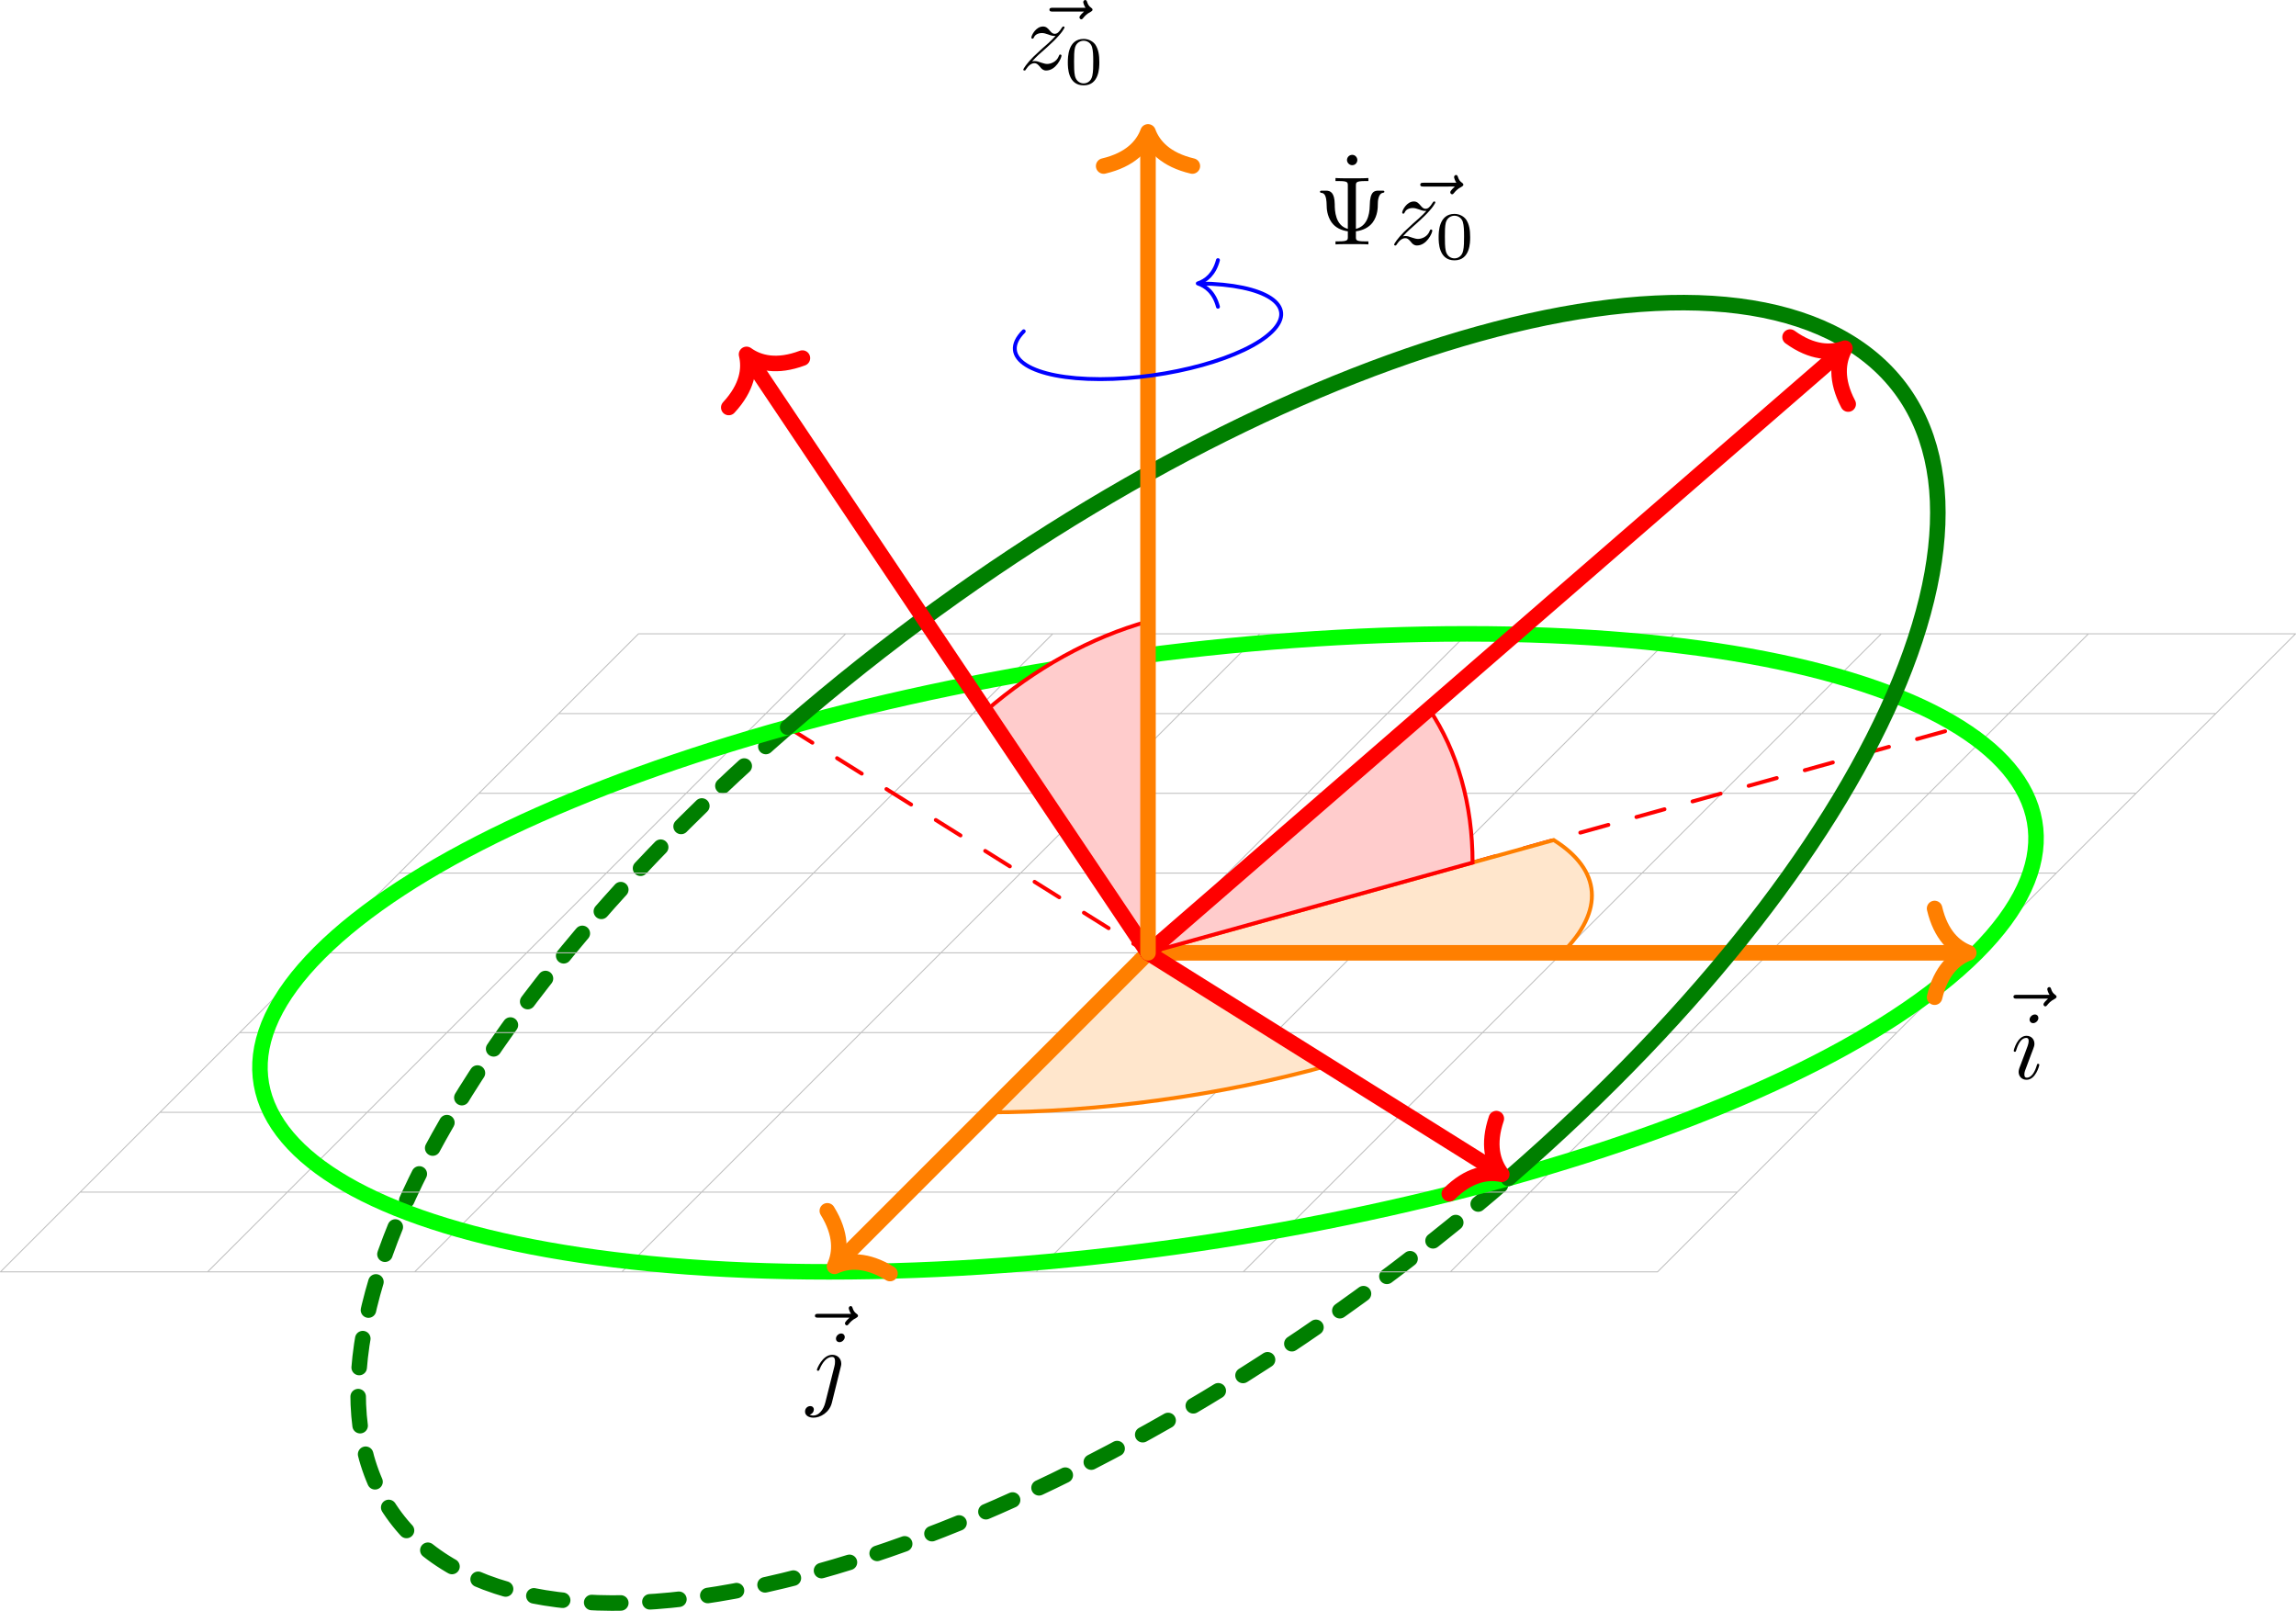
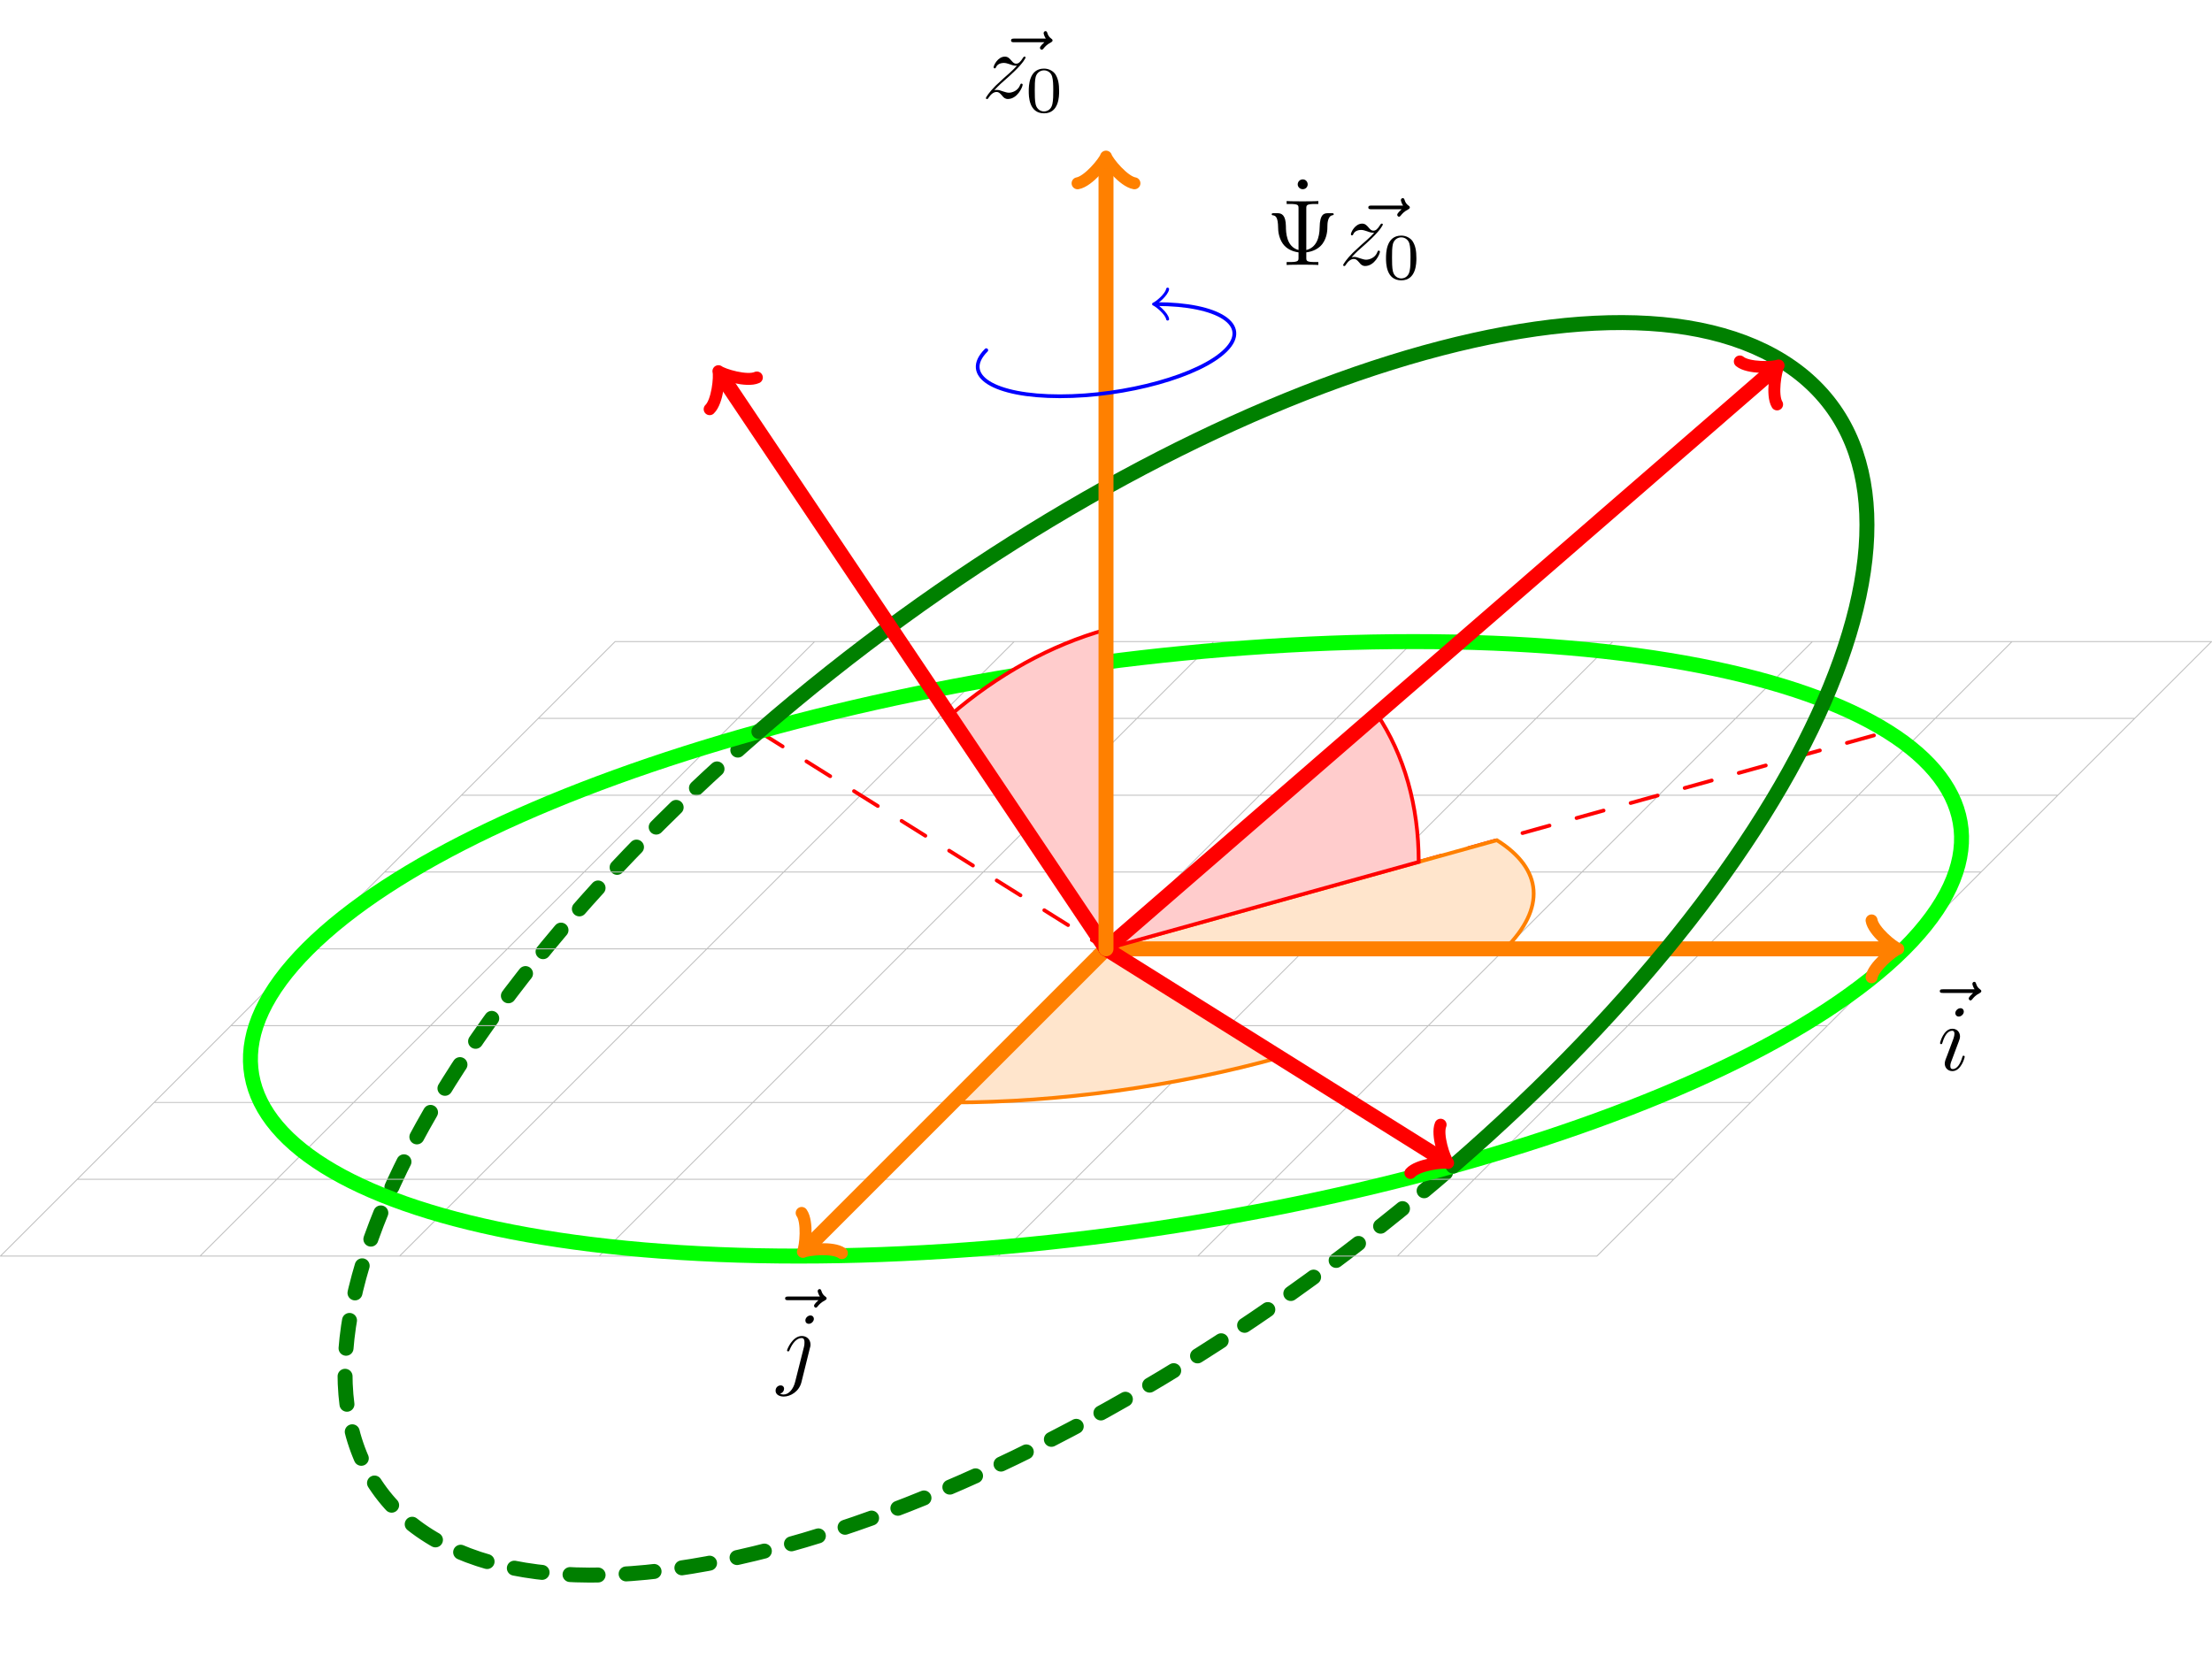
- <svg xmlns="http://www.w3.org/2000/svg" xmlns:xlink="http://www.w3.org/1999/xlink" width="235.624pt" height="165.295pt" viewBox="0 0 235.624 165.295" version="1.1" id="svg134">
+ <svg xmlns="http://www.w3.org/2000/svg" xmlns:xlink="http://www.w3.org/1999/xlink" width="235.624pt" height="177.23pt" viewBox="0 0 235.624 177.23" version="1.1" id="svg134">
  <defs id="defs34">
    <g id="g26">
      <g id="glyph-0-0" />
      <g id="glyph-0-1">
-         <path d="m 5.359,-5.938 c -0.141,0.141 -0.469,0.422 -0.469,0.594 0,0.094 0.094,0.203 0.188,0.203 0.094,0 0.141,-0.078 0.203,-0.141 C 5.391,-5.422 5.625,-5.703 6.062,-5.922 6.125,-5.969 6.234,-6.016 6.234,-6.125 6.234,-6.234 6.156,-6.281 6.094,-6.328 5.875,-6.484 5.766,-6.656 5.688,-6.891 5.656,-6.984 5.625,-7.125 5.484,-7.125 c -0.141,0 -0.203,0.141 -0.203,0.219 0,0.047 0.078,0.359 0.234,0.578 H 2.156 c -0.156,0 -0.344,0 -0.344,0.203 0,0.188 0.188,0.188 0.344,0.188 z m 0,0" id="path3" />
+         <path d="M 6.234 -6.125 C 6.234 -6.234 6.156 -6.281 6.094 -6.328 C 5.875 -6.484 5.766 -6.656 5.688 -6.891 C 5.656 -6.984 5.625 -7.125 5.484 -7.125 C 5.344 -7.125 5.281 -6.984 5.281 -6.906 C 5.281 -6.859 5.359 -6.547 5.516 -6.328 L 2.156 -6.328 C 2 -6.328 1.812 -6.328 1.812 -6.125 C 1.812 -5.938 2 -5.938 2.156 -5.938 L 5.359 -5.938 C 5.219 -5.797 4.891 -5.516 4.891 -5.344 C 4.891 -5.25 4.984 -5.141 5.078 -5.141 C 5.172 -5.141 5.219 -5.219 5.281 -5.281 C 5.391 -5.422 5.625 -5.703 6.062 -5.922 C 6.125 -5.969 6.234 -6.016 6.234 -6.125 Z M 6.234 -6.125 " id="path3" />
      </g>
      <g id="glyph-0-2">
-         <path d="m 2.828,-6.234 c 0,-0.203 -0.141,-0.359 -0.359,-0.359 -0.281,0 -0.547,0.266 -0.547,0.531 0,0.188 0.141,0.359 0.375,0.359 0.234,0 0.531,-0.234 0.531,-0.531 z m -0.75,3.75 c 0.109,-0.281 0.109,-0.312 0.219,-0.578 0.078,-0.203 0.125,-0.344 0.125,-0.531 0,-0.438 -0.312,-0.812 -0.812,-0.812 -0.938,0 -1.312,1.453 -1.312,1.531 0,0.109 0.094,0.109 0.109,0.109 0.109,0 0.109,-0.031 0.156,-0.188 0.281,-0.938 0.672,-1.234 1.016,-1.234 0.078,0 0.25,0 0.25,0.312 0,0.219 -0.078,0.422 -0.109,0.531 -0.078,0.25 -0.531,1.406 -0.688,1.844 -0.109,0.25 -0.234,0.578 -0.234,0.797 0,0.469 0.344,0.812 0.812,0.812 0.938,0 1.312,-1.438 1.312,-1.531 0,-0.109 -0.094,-0.109 -0.125,-0.109 -0.094,0 -0.094,0.031 -0.141,0.188 -0.188,0.625 -0.516,1.234 -1.016,1.234 -0.172,0 -0.25,-0.094 -0.25,-0.328 0,-0.25 0.062,-0.391 0.297,-1 z m 0,0" id="path6" />
+         <path d="M 2.828 -6.234 C 2.828 -6.438 2.688 -6.594 2.469 -6.594 C 2.188 -6.594 1.922 -6.328 1.922 -6.062 C 1.922 -5.875 2.062 -5.703 2.297 -5.703 C 2.531 -5.703 2.828 -5.938 2.828 -6.234 Z M 2.922 -1.422 C 2.922 -1.531 2.828 -1.531 2.797 -1.531 C 2.703 -1.531 2.703 -1.5 2.656 -1.344 C 2.469 -0.719 2.141 -0.109 1.641 -0.109 C 1.469 -0.109 1.391 -0.203 1.391 -0.438 C 1.391 -0.688 1.453 -0.828 1.688 -1.438 L 2.078 -2.484 C 2.188 -2.766 2.188 -2.797 2.297 -3.062 C 2.375 -3.266 2.422 -3.406 2.422 -3.594 C 2.422 -4.031 2.109 -4.406 1.609 -4.406 C 0.672 -4.406 0.297 -2.953 0.297 -2.875 C 0.297 -2.766 0.406 -2.766 0.406 -2.766 C 0.516 -2.766 0.516 -2.797 0.562 -2.953 C 0.844 -3.891 1.234 -4.188 1.578 -4.188 C 1.656 -4.188 1.828 -4.188 1.828 -3.875 C 1.828 -3.656 1.75 -3.453 1.719 -3.344 C 1.641 -3.094 1.188 -1.938 1.031 -1.5 C 0.922 -1.25 0.797 -0.922 0.797 -0.703 C 0.797 -0.234 1.141 0.109 1.609 0.109 C 2.547 0.109 2.922 -1.328 2.922 -1.422 Z M 2.922 -1.422 " id="path6" />
      </g>
      <g id="glyph-0-3">
-         <path d="m 3.953,-6.234 c 0,-0.188 -0.141,-0.359 -0.375,-0.359 -0.234,0 -0.531,0.234 -0.531,0.531 0,0.203 0.141,0.359 0.375,0.359 0.266,0 0.531,-0.266 0.531,-0.531 z m -2,6.734 c -0.188,0.75 -0.672,1.328 -1.219,1.328 -0.062,0 -0.219,0 -0.391,-0.094 0.297,-0.062 0.438,-0.328 0.438,-0.531 0,-0.156 -0.109,-0.344 -0.375,-0.344 -0.25,0 -0.531,0.203 -0.531,0.562 0,0.406 0.391,0.625 0.875,0.625 0.703,0 1.625,-0.531 1.875,-1.516 L 3.531,-3.125 c 0.062,-0.188 0.062,-0.328 0.062,-0.359 0,-0.578 -0.422,-0.922 -0.922,-0.922 -1.016,0 -1.578,1.453 -1.578,1.531 0,0.109 0.094,0.109 0.109,0.109 0.094,0 0.109,-0.016 0.188,-0.203 0.25,-0.609 0.703,-1.219 1.25,-1.219 0.141,0 0.312,0.047 0.312,0.453 0,0.234 -0.016,0.344 -0.062,0.516 z m 0,0" id="path9" />
+         <path d="M 3.953 -6.234 C 3.953 -6.422 3.812 -6.594 3.578 -6.594 C 3.344 -6.594 3.047 -6.359 3.047 -6.062 C 3.047 -5.859 3.188 -5.703 3.422 -5.703 C 3.688 -5.703 3.953 -5.969 3.953 -6.234 Z M 3.531 -3.125 C 3.594 -3.312 3.594 -3.453 3.594 -3.484 C 3.594 -4.062 3.172 -4.406 2.672 -4.406 C 1.656 -4.406 1.094 -2.953 1.094 -2.875 C 1.094 -2.766 1.203 -2.766 1.203 -2.766 C 1.297 -2.766 1.312 -2.781 1.391 -2.969 C 1.641 -3.578 2.094 -4.188 2.641 -4.188 C 2.781 -4.188 2.953 -4.141 2.953 -3.734 C 2.953 -3.5 2.938 -3.391 2.891 -3.219 L 1.953 0.5 C 1.766 1.25 1.281 1.828 0.734 1.828 C 0.672 1.828 0.516 1.828 0.344 1.734 C 0.641 1.672 0.781 1.406 0.781 1.203 C 0.781 1.047 0.672 0.859 0.406 0.859 C 0.156 0.859 -0.125 1.062 -0.125 1.422 C -0.125 1.828 0.266 2.047 0.75 2.047 C 1.453 2.047 2.375 1.516 2.625 0.531 Z M 3.531 -3.125 " id="path9" />
      </g>
      <g id="glyph-0-4">
-         <path d="m 1.328,-0.828 c 0.531,-0.578 0.828,-0.828 1.188,-1.141 0,0 0.609,-0.531 0.969,-0.891 C 4.438,-3.781 4.656,-4.266 4.656,-4.312 c 0,-0.094 -0.094,-0.094 -0.109,-0.094 -0.078,0 -0.094,0.016 -0.156,0.109 -0.297,0.484 -0.5,0.641 -0.734,0.641 -0.25,0 -0.359,-0.156 -0.516,-0.328 -0.188,-0.219 -0.359,-0.422 -0.688,-0.422 -0.75,0 -1.203,0.922 -1.203,1.141 0,0.047 0.031,0.109 0.109,0.109 0.094,0 0.109,-0.047 0.141,-0.109 0.188,-0.469 0.766,-0.469 0.844,-0.469 0.203,0 0.391,0.062 0.625,0.141 0.406,0.156 0.516,0.156 0.766,0.156 -0.359,0.422 -1.188,1.141 -1.375,1.297 l -0.906,0.844 C 0.781,-0.625 0.422,-0.062 0.422,0.016 c 0,0.094 0.109,0.094 0.125,0.094 0.078,0 0.094,-0.016 0.156,-0.125 0.234,-0.359 0.531,-0.625 0.859,-0.625 0.219,0 0.328,0.094 0.578,0.375 0.156,0.219 0.344,0.375 0.625,0.375 1,0 1.578,-1.266 1.578,-1.531 0,-0.047 -0.047,-0.109 -0.125,-0.109 -0.094,0 -0.109,0.062 -0.141,0.141 C 3.844,-0.75 3.203,-0.562 2.875,-0.562 c -0.188,0 -0.375,-0.062 -0.578,-0.125 -0.344,-0.125 -0.5,-0.172 -0.703,-0.172 -0.016,0 -0.172,0 -0.266,0.031 z m 0,0" id="path12" />
+         <path d="M 4.344 -1.422 C 4.344 -1.469 4.297 -1.531 4.219 -1.531 C 4.125 -1.531 4.109 -1.469 4.078 -1.391 C 3.844 -0.75 3.203 -0.562 2.875 -0.562 C 2.688 -0.562 2.5 -0.625 2.297 -0.688 C 1.953 -0.812 1.797 -0.859 1.594 -0.859 C 1.594 -0.859 1.422 -0.859 1.328 -0.828 C 1.859 -1.406 2.156 -1.656 2.516 -1.969 C 2.516 -1.969 3.125 -2.5 3.484 -2.859 C 4.438 -3.781 4.656 -4.266 4.656 -4.312 C 4.656 -4.406 4.547 -4.406 4.547 -4.406 C 4.469 -4.406 4.453 -4.391 4.391 -4.297 C 4.094 -3.812 3.891 -3.656 3.656 -3.656 C 3.406 -3.656 3.297 -3.812 3.141 -3.984 C 2.953 -4.203 2.781 -4.406 2.453 -4.406 C 1.703 -4.406 1.25 -3.484 1.25 -3.266 C 1.25 -3.219 1.281 -3.156 1.359 -3.156 C 1.453 -3.156 1.469 -3.203 1.5 -3.266 C 1.688 -3.734 2.266 -3.734 2.344 -3.734 C 2.547 -3.734 2.734 -3.672 2.969 -3.594 C 3.375 -3.438 3.484 -3.438 3.734 -3.438 C 3.375 -3.016 2.547 -2.297 2.359 -2.141 L 1.453 -1.297 C 0.781 -0.625 0.422 -0.062 0.422 0.016 C 0.422 0.109 0.547 0.109 0.547 0.109 C 0.625 0.109 0.641 0.094 0.703 -0.016 C 0.938 -0.375 1.234 -0.641 1.562 -0.641 C 1.781 -0.641 1.891 -0.547 2.141 -0.266 C 2.297 -0.047 2.484 0.109 2.766 0.109 C 3.766 0.109 4.344 -1.156 4.344 -1.422 Z M 4.344 -1.422 " id="path12" />
      </g>
      <g id="glyph-1-0" />
      <g id="glyph-1-1">
-         <path d="M 3.594,-2.219 C 3.594,-2.984 3.5,-3.547 3.188,-4.031 2.969,-4.344 2.531,-4.625 1.984,-4.625 c -1.625,0 -1.625,1.906 -1.625,2.406 0,0.5 0,2.359 1.625,2.359 1.609,0 1.609,-1.859 1.609,-2.359 z M 1.984,-0.062 c -0.328,0 -0.75,-0.188 -0.891,-0.75 C 1,-1.219 1,-1.797 1,-2.312 1,-2.828 1,-3.359 1.094,-3.734 1.25,-4.281 1.688,-4.438 1.984,-4.438 c 0.375,0 0.734,0.234 0.859,0.641 0.109,0.375 0.125,0.875 0.125,1.484 0,0.516 0,1.031 -0.094,1.469 -0.141,0.641 -0.609,0.781 -0.891,0.781 z m 0,0" id="path16" />
+         <path d="M 3.594 -2.219 C 3.594 -2.984 3.5 -3.547 3.188 -4.031 C 2.969 -4.344 2.531 -4.625 1.984 -4.625 C 0.359 -4.625 0.359 -2.719 0.359 -2.219 C 0.359 -1.719 0.359 0.141 1.984 0.141 C 3.594 0.141 3.594 -1.719 3.594 -2.219 Z M 2.969 -2.312 C 2.969 -1.797 2.969 -1.281 2.875 -0.844 C 2.734 -0.203 2.266 -0.062 1.984 -0.062 C 1.656 -0.062 1.234 -0.25 1.094 -0.812 C 1 -1.219 1 -1.797 1 -2.312 C 1 -2.828 1 -3.359 1.094 -3.734 C 1.25 -4.281 1.688 -4.438 1.984 -4.438 C 2.359 -4.438 2.719 -4.203 2.844 -3.797 C 2.953 -3.422 2.969 -2.922 2.969 -2.312 Z M 2.969 -2.312 " id="path16" />
      </g>
      <g id="glyph-2-0" />
      <g id="glyph-2-1">
-         <path d="m 1.906,-6.141 c 0,-0.266 -0.219,-0.531 -0.516,-0.531 -0.344,0 -0.547,0.281 -0.547,0.531 0,0.266 0.234,0.531 0.531,0.531 0.344,0 0.531,-0.281 0.531,-0.531 z m 0,0" id="path20" />
+         <path d="M 1.906 -6.016 C 1.906 -6.297 1.688 -6.547 1.391 -6.547 C 1.047 -6.547 0.844 -6.266 0.844 -6.016 C 0.844 -5.75 1.078 -5.5 1.375 -5.5 C 1.719 -5.5 1.906 -5.766 1.906 -6.016 Z M 1.906 -6.016 " id="path20" />
      </g>
      <g id="glyph-2-2">
-         <path d="M 4.25,-6.016 C 4.25,-6.359 4.25,-6.5 5.203,-6.5 H 5.531 v -0.312 c -0.359,0.031 -1.281,0.031 -1.688,0.031 -0.406,0 -1.328,0 -1.688,-0.031 V -6.5 h 0.328 c 0.938,0 0.938,0.125 0.938,0.484 V -1.594 C 2.125,-1.938 2.078,-3.484 2.078,-4.125 2.062,-5.328 1.625,-5.516 1.188,-5.516 h -0.375 c -0.141,0 -0.25,0 -0.25,0.109 0,0.047 0.031,0.094 0.094,0.109 0.328,0.031 0.578,0.172 0.594,1.344 0,0.234 0.031,1.016 0.5,1.688 0.391,0.547 1,0.828 1.672,0.922 v 0.562 c 0,0.328 0,0.469 -0.938,0.469 H 2.156 V 0 c 0.359,-0.031 1.266,-0.031 1.688,-0.031 0.406,0 1.328,0 1.688,0.031 V -0.312 H 5.203 C 4.25,-0.312 4.25,-0.438 4.25,-0.781 v -0.562 C 4.969,-1.438 5.578,-1.734 5.969,-2.25 6.484,-2.953 6.5,-3.75 6.5,-4.188 c 0,-0.156 0.016,-1.047 0.547,-1.109 0.062,-0.016 0.125,-0.031 0.125,-0.109 0,-0.109 -0.078,-0.109 -0.234,-0.109 h -0.375 c -0.391,0 -0.875,0.062 -0.891,1.516 C 5.656,-2.906 5.328,-1.859 4.25,-1.594 Z m 0,0" id="path23" />
+         <path d="M 7.172 -5.406 C 7.172 -5.516 7.094 -5.516 6.938 -5.516 L 6.562 -5.516 C 6.172 -5.516 5.688 -5.453 5.672 -4 C 5.656 -2.906 5.328 -1.859 4.25 -1.594 L 4.25 -6.016 C 4.25 -6.359 4.25 -6.5 5.203 -6.5 L 5.531 -6.5 L 5.531 -6.812 C 5.172 -6.781 4.25 -6.781 3.844 -6.781 C 3.438 -6.781 2.516 -6.781 2.156 -6.812 L 2.156 -6.5 L 2.484 -6.5 C 3.422 -6.5 3.422 -6.375 3.422 -6.016 L 3.422 -1.594 C 2.125 -1.938 2.078 -3.484 2.078 -4.125 C 2.062 -5.328 1.625 -5.516 1.188 -5.516 L 0.812 -5.516 C 0.672 -5.516 0.562 -5.516 0.562 -5.406 C 0.562 -5.359 0.594 -5.312 0.656 -5.297 C 0.984 -5.266 1.234 -5.125 1.25 -3.953 C 1.25 -3.719 1.281 -2.938 1.75 -2.266 C 2.141 -1.719 2.75 -1.438 3.422 -1.344 L 3.422 -0.781 C 3.422 -0.453 3.422 -0.312 2.484 -0.312 L 2.156 -0.312 L 2.156 0 C 2.516 -0.031 3.422 -0.031 3.844 -0.031 C 4.25 -0.031 5.172 -0.031 5.531 0 L 5.531 -0.312 L 5.203 -0.312 C 4.25 -0.312 4.25 -0.438 4.25 -0.781 L 4.25 -1.344 C 4.969 -1.438 5.578 -1.734 5.969 -2.25 C 6.484 -2.953 6.5 -3.75 6.5 -4.188 C 6.5 -4.344 6.516 -5.234 7.047 -5.297 C 7.109 -5.312 7.172 -5.328 7.172 -5.406 Z M 7.172 -5.406 " id="path23" />
      </g>
    </g>
    <clipPath id="clip-0">
-       <path clip-rule="nonzero" d="M 14,55 H 178 V 177.23 H 14 Z m 0,0" id="path28" />
+       <path clip-rule="nonzero" d="M 14 55 L 178 55 L 178 177.23 L 14 177.23 Z M 14 55 " id="path28" />
    </clipPath>
    <clipPath id="clip-1">
-       <path clip-rule="nonzero" d="m 0,66 h 235.625 v 70 H 0 Z m 0,0" id="path31" />
+       <path clip-rule="nonzero" d="M 0 66 L 235.625 66 L 235.625 136 L 0 136 Z M 0 66 " id="path31" />
    </clipPath>
  </defs>
-   <g clip-path="url(#clip-0)" id="g38" transform="translate(0,-3.314)">
+   <g clip-path="url(#clip-0)" id="g38">
    <path fill="none" stroke-width="1.594" stroke-linecap="round" stroke-linejoin="miter" stroke="#007f00" stroke-opacity="1" stroke-dasharray="2.989, 2.989" stroke-miterlimit="10" d="m -36.976,23.149 c -39.828,-34.555 -55.562,-72.926 -35.141,-85.707 20.422,-12.785 69.266,4.859 109.094,39.41" transform="matrix(1,0,0,-1,117.812,101.09)" id="path36" />
  </g>
-   <g clip-path="url(#clip-1)" id="g42" transform="translate(0,-3.314)">
+   <g clip-path="url(#clip-1)" id="g42">
    <path fill="none" stroke-width="0.1" stroke-linecap="round" stroke-linejoin="miter" stroke="#bfbfbf" stroke-opacity="1" stroke-miterlimit="10" d="m -52.292,32.735 -65.473,-65.469 m 86.73,65.469 -65.473,-65.469 m 86.73,65.469 -65.473,-65.469 m 86.727,65.469 -65.469,-65.469 m 86.727,65.469 -65.469,-65.469 m 86.727,65.469 -65.473,-65.469 M 75.251,32.735 9.778,-32.734 m 86.73,65.469 -65.473,-65.469 m 86.727,65.469 -65.469,-65.469 M -52.292,32.735 H 117.762 M -60.476,24.551 H 109.579 M -68.66,16.367 H 101.395 M -76.843,8.184 H 93.211 M -85.027,1.5625e-4 H 85.028 M -93.21,-8.183 H 76.844 m -178.238,-8.184 H 68.661 M -109.582,-24.551 H 60.477 M -117.765,-32.734 H 52.293" transform="matrix(1,0,0,-1,117.812,101.09)" id="path40" />
  </g>
-   <path fill="none" stroke-width="0.399" stroke-linecap="round" stroke-linejoin="miter" stroke="#ff0000" stroke-opacity="1" stroke-dasharray="2.989, 2.989" stroke-miterlimit="10" d="M 80.836,74.627 117.812,97.776 201.082,74.627" id="path44" />
-   <path fill="none" stroke-width="1.594" stroke-linecap="round" stroke-linejoin="miter" stroke="#00ff00" stroke-opacity="1" stroke-miterlimit="10" d="m 85.078,130.51 c 46.957,0 99.684,-14.656 117.762,-32.734 18.078,-18.078 -5.332,-32.734 -52.293,-32.734 -46.961,0 -99.684,14.656 -117.762,32.734 -18.082,18.078 5.332,32.734 52.293,32.734 z m 0,0" id="path46" />
-   <path fill-rule="nonzero" fill="#ffe6cc" fill-opacity="1" stroke-width="0.399" stroke-linecap="round" stroke-linejoin="miter" stroke="#ff7f00" stroke-opacity="1" stroke-miterlimit="10" d="m 117.812,97.776 -16.367,16.367 c 11.273,0 23.816,-1.723 34.855,-4.793 z m 0,0" id="path48" />
-   <path fill="none" stroke-width="1.594" stroke-linecap="round" stroke-linejoin="miter" stroke="#ff7f00" stroke-opacity="1" stroke-miterlimit="10" d="M 117.812,97.776 86.203,129.385" id="path50" />
-   <path fill="none" stroke-width="1.594" stroke-linecap="round" stroke-linejoin="round" stroke="#ff7f00" stroke-opacity="1" stroke-miterlimit="10" d="m 91.336,130.686 c -2.383,-1.477 -4.305,-1.379 -5.695,-0.738 0.641,-1.391 0.738,-3.312 -0.738,-5.699" id="path52" />
-   <path fill-rule="nonzero" fill="#ffe6cc" fill-opacity="1" stroke-width="0.399" stroke-linecap="round" stroke-linejoin="miter" stroke="#ff7f00" stroke-opacity="1" stroke-miterlimit="10" d="m 117.812,97.776 h 42.512 c 4.344,-4.34 4.027,-8.504 -0.875,-11.574 z m 0,0" id="path54" />
-   <path fill="none" stroke-width="1.594" stroke-linecap="round" stroke-linejoin="miter" stroke="#ff7f00" stroke-opacity="1" stroke-miterlimit="10" d="m 117.812,97.776 h 83.434" id="path56" />
-   <path fill="none" stroke-width="1.594" stroke-linecap="round" stroke-linejoin="round" stroke="#ff7f00" stroke-opacity="1" stroke-miterlimit="10" d="m 198.535,93.225 c 0.641,2.73 2.07,4.02 3.508,4.551 -1.438,0.531 -2.867,1.82 -3.508,4.551" id="path58" />
-   <g fill="#000000" fill-opacity="1" id="g62" transform="translate(0,-3.314)">
+   <path fill="none" stroke-width="0.399" stroke-linecap="round" stroke-linejoin="miter" stroke="rgb(100%, 0%, 0%)" stroke-opacity="1" stroke-dasharray="2.989 2.989" stroke-miterlimit="10" d="M -36.976 23.149 L 0.001 0 L 83.27 23.149 " transform="matrix(1, 0, 0, -1, 117.812, 101.09)" id="path44" />
+   <path fill="none" stroke-width="1.594" stroke-linecap="round" stroke-linejoin="miter" stroke="rgb(0%, 100%, 0%)" stroke-opacity="1" stroke-miterlimit="10" d="M -32.734 -32.734 C 14.223 -32.734 66.95 -18.078 85.028 0 C 103.106 18.078 79.696 32.735 32.735 32.735 C -14.226 32.735 -66.949 18.078 -85.027 0 C -103.109 -18.078 -79.695 -32.734 -32.734 -32.734 Z M -32.734 -32.734 " transform="matrix(1, 0, 0, -1, 117.812, 101.09)" id="path46" />
+   <path fill-rule="nonzero" fill="rgb(100%, 89.999%, 79.999%)" fill-opacity="1" stroke-width="0.399" stroke-linecap="round" stroke-linejoin="miter" stroke="rgb(100%, 50%, 0%)" stroke-opacity="1" stroke-miterlimit="10" d="M 0.001 0 L -16.367 -16.367 C -5.093 -16.367 7.45 -14.644 18.489 -11.574 Z M 0.001 0 " transform="matrix(1, 0, 0, -1, 117.812, 101.09)" id="path48" />
+   <path fill="none" stroke-width="1.594" stroke-linecap="round" stroke-linejoin="miter" stroke="rgb(100%, 50%, 0%)" stroke-opacity="1" stroke-miterlimit="10" d="M 0.001 0 L -31.882 -31.883 " transform="matrix(1, 0, 0, -1, 117.812, 101.09)" id="path50" />
+   <path fill="none" stroke-width="1.275" stroke-linecap="round" stroke-linejoin="round" stroke="rgb(100%, 50%, 0%)" stroke-opacity="1" stroke-miterlimit="10" d="M -2.271 3.028 C -2.08 1.892 -0.001 0.188 0.568 0 C -0.001 -0.188 -2.083 -1.895 -2.271 -3.027 " transform="matrix(-0.7071, 0.7071, 0.7071, 0.7071, 85.9291, 132.9729)" id="path52" />
+   <path fill-rule="nonzero" fill="rgb(100%, 89.999%, 79.999%)" fill-opacity="1" stroke-width="0.399" stroke-linecap="round" stroke-linejoin="miter" stroke="rgb(100%, 50%, 0%)" stroke-opacity="1" stroke-miterlimit="10" d="M 0.001 0 L 42.512 0 C 46.856 4.34 46.54 8.504 41.637 11.574 Z M 0.001 0 " transform="matrix(1, 0, 0, -1, 117.812, 101.09)" id="path54" />
+   <path fill="none" stroke-width="1.594" stroke-linecap="round" stroke-linejoin="miter" stroke="rgb(100%, 50%, 0%)" stroke-opacity="1" stroke-miterlimit="10" d="M 0.001 0 L 83.825 0 " transform="matrix(1, 0, 0, -1, 117.812, 101.09)" id="path56" />
+   <path fill="none" stroke-width="1.275" stroke-linecap="round" stroke-linejoin="round" stroke="rgb(100%, 50%, 0%)" stroke-opacity="1" stroke-miterlimit="10" d="M -2.272 3.027 C -2.084 1.895 0.002 0.188 0.568 0 C 0.002 -0.187 -2.084 -1.894 -2.272 -3.027 " transform="matrix(1, 0, 0, -1, 201.6348, 101.09)" id="path58" />
+   <g fill="#000000" fill-opacity="1" id="g62">
    <use xlink:href="#glyph-0-1" x="204.818" y="111.727" id="use60" />
  </g>
-   <g fill="#000000" fill-opacity="1" id="g66" transform="translate(0,-3.314)">
+   <g fill="#000000" fill-opacity="1" id="g66">
    <use xlink:href="#glyph-0-2" x="206.359" y="114.008" id="use64" />
  </g>
-   <g fill="#000000" fill-opacity="1" id="g70" transform="translate(0,-3.314)">
+   <g fill="#000000" fill-opacity="1" id="g70">
    <use xlink:href="#glyph-0-1" x="81.82" y="144.462" id="use68" />
  </g>
-   <g fill="#000000" fill-opacity="1" id="g74" transform="translate(0,-3.314)">
+   <g fill="#000000" fill-opacity="1" id="g74">
    <use xlink:href="#glyph-0-3" x="82.741" y="146.743" id="use72" />
  </g>
-   <path fill="none" stroke-width="1.594" stroke-linecap="round" stroke-linejoin="miter" stroke="#007f00" stroke-opacity="1" stroke-miterlimit="10" d="M 154.789,120.924 C 194.617,86.374 210.348,47.998 189.926,35.217 169.504,22.432 120.664,40.077 80.836,74.627" id="path76" />
-   <path fill-rule="nonzero" fill="#ffcccc" fill-opacity="1" stroke-width="0.399" stroke-linecap="round" stroke-linejoin="miter" stroke="#ff0000" stroke-opacity="1" stroke-miterlimit="10" d="m 117.812,97.776 33.309,-9.258 c 0,-5.969 -1.539,-11.41 -4.465,-15.766 z m 0,0" id="path78" />
-   <path fill-rule="nonzero" fill="#ffcccc" fill-opacity="1" stroke-width="0.399" stroke-linecap="round" stroke-linejoin="miter" stroke="#ff0000" stroke-opacity="1" stroke-miterlimit="10" d="M 117.812,97.776 V 63.764 c -5.844,1.625 -11.594,4.797 -16.656,9.188 z m 0,0" id="path80" />
-   <path fill="none" stroke-width="1.594" stroke-linecap="round" stroke-linejoin="miter" stroke="#ff0000" stroke-opacity="1" stroke-miterlimit="10" d="M 117.812,97.776 188.734,36.252" id="path82" />
-   <path fill="none" stroke-width="1.594" stroke-linecap="round" stroke-linejoin="round" stroke="#ff0000" stroke-opacity="1" stroke-miterlimit="10" d="m 183.703,34.588 c 2.273,1.645 4.199,1.684 5.633,1.141 -0.738,1.344 -0.973,3.254 0.332,5.734" id="path84" />
-   <path fill="none" stroke-width="1.594" stroke-linecap="round" stroke-linejoin="miter" stroke="#ff0000" stroke-opacity="1" stroke-miterlimit="10" d="m 117.812,97.776 -40.754,-60.75" id="path86" />
-   <path fill="none" stroke-width="1.594" stroke-linecap="round" stroke-linejoin="round" stroke="#ff0000" stroke-opacity="1" stroke-miterlimit="10" d="m 74.789,41.815 c 1.91,-2.055 2.188,-3.957 1.824,-5.449 1.242,0.898 3.109,1.367 5.734,0.379" id="path88" />
-   <path fill="none" stroke-width="1.594" stroke-linecap="round" stroke-linejoin="miter" stroke="#ff0000" stroke-opacity="1" stroke-miterlimit="10" d="m 117.812,97.776 35.629,22.305" id="path90" />
-   <path fill="none" stroke-width="1.594" stroke-linecap="round" stroke-linejoin="round" stroke="#ff0000" stroke-opacity="1" stroke-miterlimit="10" d="m 153.559,114.788 c -0.902,2.652 -0.379,4.504 0.559,5.715 -1.5,-0.312 -3.395,0.023 -5.387,1.996" id="path92" />
-   <path fill="none" stroke-width="1.594" stroke-linecap="round" stroke-linejoin="miter" stroke="#ff7f00" stroke-opacity="1" stroke-miterlimit="10" d="M 117.812,97.776 V 14.331" id="path94" />
-   <path fill="none" stroke-width="1.594" stroke-linecap="round" stroke-linejoin="round" stroke="#ff7f00" stroke-opacity="1" stroke-miterlimit="10" d="m 113.262,17.038 c 2.73,-0.641 4.02,-2.066 4.551,-3.504 0.531,1.438 1.82,2.863 4.551,3.504" id="path96" />
-   <g fill="#000000" fill-opacity="1" id="g100" transform="translate(0,-3.314)">
+   <path fill="none" stroke-width="1.594" stroke-linecap="round" stroke-linejoin="miter" stroke="rgb(0%, 50%, 0%)" stroke-opacity="1" stroke-miterlimit="10" d="M 36.977 -23.148 C 76.805 11.402 92.536 49.778 72.114 62.559 C 51.692 75.344 2.852 57.699 -36.976 23.149 " transform="matrix(1, 0, 0, -1, 117.812, 101.09)" id="path76" />
+   <path fill-rule="nonzero" fill="rgb(100%, 79.999%, 79.999%)" fill-opacity="1" stroke-width="0.399" stroke-linecap="round" stroke-linejoin="miter" stroke="rgb(100%, 0%, 0%)" stroke-opacity="1" stroke-miterlimit="10" d="M 0.001 0 L 33.309 9.258 C 33.309 15.227 31.77 20.668 28.844 25.024 Z M 0.001 0 " transform="matrix(1, 0, 0, -1, 117.812, 101.09)" id="path78" />
+   <path fill-rule="nonzero" fill="rgb(100%, 79.999%, 79.999%)" fill-opacity="1" stroke-width="0.399" stroke-linecap="round" stroke-linejoin="miter" stroke="rgb(100%, 0%, 0%)" stroke-opacity="1" stroke-miterlimit="10" d="M 0.001 0 L 0.001 34.012 C -5.843 32.387 -11.593 29.215 -16.656 24.824 Z M 0.001 0 " transform="matrix(1, 0, 0, -1, 117.812, 101.09)" id="path80" />
+   <path fill="none" stroke-width="1.594" stroke-linecap="round" stroke-linejoin="miter" stroke="rgb(100%, 0%, 0%)" stroke-opacity="1" stroke-miterlimit="10" d="M 0.001 0 L 71.215 61.778 " transform="matrix(1, 0, 0, -1, 117.812, 101.09)" id="path82" />
+   <path fill="none" stroke-width="1.275" stroke-linecap="round" stroke-linejoin="round" stroke="rgb(100%, 0%, 0%)" stroke-opacity="1" stroke-miterlimit="10" d="M -2.271 3.027 C -2.082 1.892 -0.001 0.19 0.569 0 C 0.001 -0.19 -2.082 -1.894 -2.27 -3.029 " transform="matrix(0.75536, -0.65527, -0.65527, -0.75536, 189.0272, 39.31055)" id="path84" />
+   <path fill="none" stroke-width="1.594" stroke-linecap="round" stroke-linejoin="miter" stroke="rgb(100%, 0%, 0%)" stroke-opacity="1" stroke-miterlimit="10" d="M 0.001 0 L -40.968 61.07 " transform="matrix(1, 0, 0, -1, 117.812, 101.09)" id="path86" />
+   <path fill="none" stroke-width="1.275" stroke-linecap="round" stroke-linejoin="round" stroke="rgb(100%, 0%, 0%)" stroke-opacity="1" stroke-miterlimit="10" d="M -2.273 3.028 C -2.08 1.892 0 0.19 0.567 -0.002 C -0.001 -0.19 -2.084 -1.892 -2.271 -3.027 " transform="matrix(-0.55708, -0.83041, -0.83041, 0.55708, 76.84185, 40.01911)" id="path88" />
+   <path fill="none" stroke-width="1.594" stroke-linecap="round" stroke-linejoin="miter" stroke="rgb(100%, 0%, 0%)" stroke-opacity="1" stroke-miterlimit="10" d="M 0.001 0 L 35.961 -22.512 " transform="matrix(1, 0, 0, -1, 117.812, 101.09)" id="path90" />
+   <path fill="none" stroke-width="1.275" stroke-linecap="round" stroke-linejoin="round" stroke="rgb(100%, 0%, 0%)" stroke-opacity="1" stroke-miterlimit="10" d="M -2.272 3.029 C -2.083 1.894 -0.001 0.188 0.568 0 C 0 -0.189 -2.081 -1.893 -2.272 -3.031 " transform="matrix(0.8476, 0.5306, 0.5306, -0.8476, 153.7722, 123.6011)" id="path92" />
+   <path fill="none" stroke-width="1.594" stroke-linecap="round" stroke-linejoin="miter" stroke="rgb(100%, 50%, 0%)" stroke-opacity="1" stroke-miterlimit="10" d="M 0.001 0 L 0.001 83.836 " transform="matrix(1, 0, 0, -1, 117.812, 101.09)" id="path94" />
+   <path fill="none" stroke-width="1.275" stroke-linecap="round" stroke-linejoin="round" stroke="rgb(100%, 50%, 0%)" stroke-opacity="1" stroke-miterlimit="10" d="M -2.272 3.027 C -2.081 1.894 0.001 0.191 0.568 -0.001 C 0.001 -0.188 -2.081 -1.891 -2.272 -3.028 " transform="matrix(0, -1, -1, 0, 117.812, 17.25508)" id="path96" />
+   <g fill="#000000" fill-opacity="1" id="g100">
    <use xlink:href="#glyph-0-1" x="105.886" y="10.439" id="use98" />
  </g>
-   <g fill="#000000" fill-opacity="1" id="g104" transform="translate(0,-3.314)">
+   <g fill="#000000" fill-opacity="1" id="g104">
    <use xlink:href="#glyph-0-4" x="104.591" y="10.439" id="use102" />
  </g>
-   <g fill="#000000" fill-opacity="1" id="g108" transform="translate(0,-3.314)">
+   <g fill="#000000" fill-opacity="1" id="g108">
    <use xlink:href="#glyph-1-1" x="109.225" y="11.933" id="use106" />
  </g>
-   <path fill="none" stroke-width="0.399" stroke-linecap="round" stroke-linejoin="miter" stroke="#0000ff" stroke-opacity="1" stroke-miterlimit="10" d="m 105.059,33.995 c -2.711,2.715 0.801,4.91 7.844,4.91 7.043,0 14.953,-2.195 17.664,-4.91 2.66,-2.656 -0.668,-4.824 -7.438,-4.906" id="path110" />
-   <path fill="none" stroke-width="0.399" stroke-linecap="round" stroke-linejoin="round" stroke="#0000ff" stroke-opacity="1" stroke-miterlimit="10" d="m 124.992,31.475 c -0.379,-1.434 -1.223,-2.109 -2.07,-2.391 0.848,-0.277 1.691,-0.957 2.07,-2.391" id="path112" />
-   <g fill="#000000" fill-opacity="1" id="g116" transform="translate(0,-3.314)">
-     <use xlink:href="#glyph-2-1" x="137.389" y="25.875" id="use114" />
+   <path fill="none" stroke-width="0.399" stroke-linecap="round" stroke-linejoin="miter" stroke="rgb(0%, 0%, 100%)" stroke-opacity="1" stroke-miterlimit="10" d="M -12.753 63.781 C -15.464 61.067 -11.953 58.871 -4.91 58.871 C 2.133 58.871 10.043 61.067 12.754 63.781 C 15.465 66.492 11.954 68.692 5.368 68.692 " transform="matrix(1, 0, 0, -1, 117.812, 101.09)" id="path110" />
+   <path fill="none" stroke-width="0.319" stroke-linecap="round" stroke-linejoin="round" stroke="rgb(0%, 0%, 100%)" stroke-opacity="1" stroke-miterlimit="10" d="M -1.195 1.593 C -1.097 0.995 0.001 0.1 0.298 -0.001 C 0.001 -0.099 -1.097 -0.997 -1.195 -1.595 " transform="matrix(-1, 0, 0, 1, 123.1804, 32.39962)" id="path112" />
+   <g fill="#000000" fill-opacity="1" id="g116">
+     <use xlink:href="#glyph-2-1" x="137.389" y="25.658" id="use114" />
  </g>
-   <g fill="#000000" fill-opacity="1" id="g120" transform="translate(0,-3.314)">
-     <use xlink:href="#glyph-2-2" x="134.898" y="28.394" id="use118" />
+   <g fill="#000000" fill-opacity="1" id="g120">
+     <use xlink:href="#glyph-2-2" x="134.898" y="28.231" id="use118" />
  </g>
-   <g fill="#000000" fill-opacity="1" id="g124" transform="translate(0,-3.314)">
-     <use xlink:href="#glyph-0-1" x="143.941" y="28.394" id="use122" />
+   <g fill="#000000" fill-opacity="1" id="g124">
+     <use xlink:href="#glyph-0-1" x="143.942" y="28.231" id="use122" />
  </g>
-   <g fill="#000000" fill-opacity="1" id="g128" transform="translate(0,-3.314)">
-     <use xlink:href="#glyph-0-4" x="142.646" y="28.394" id="use126" />
+   <g fill="#000000" fill-opacity="1" id="g128">
+     <use xlink:href="#glyph-0-4" x="142.647" y="28.231" id="use126" />
  </g>
-   <g fill="#000000" fill-opacity="1" id="g132" transform="translate(0,-3.314)">
-     <use xlink:href="#glyph-1-1" x="147.28" y="29.888" id="use130" />
+   <g fill="#000000" fill-opacity="1" id="g132">
+     <use xlink:href="#glyph-1-1" x="147.28" y="29.726" id="use130" />
  </g>
</svg>
